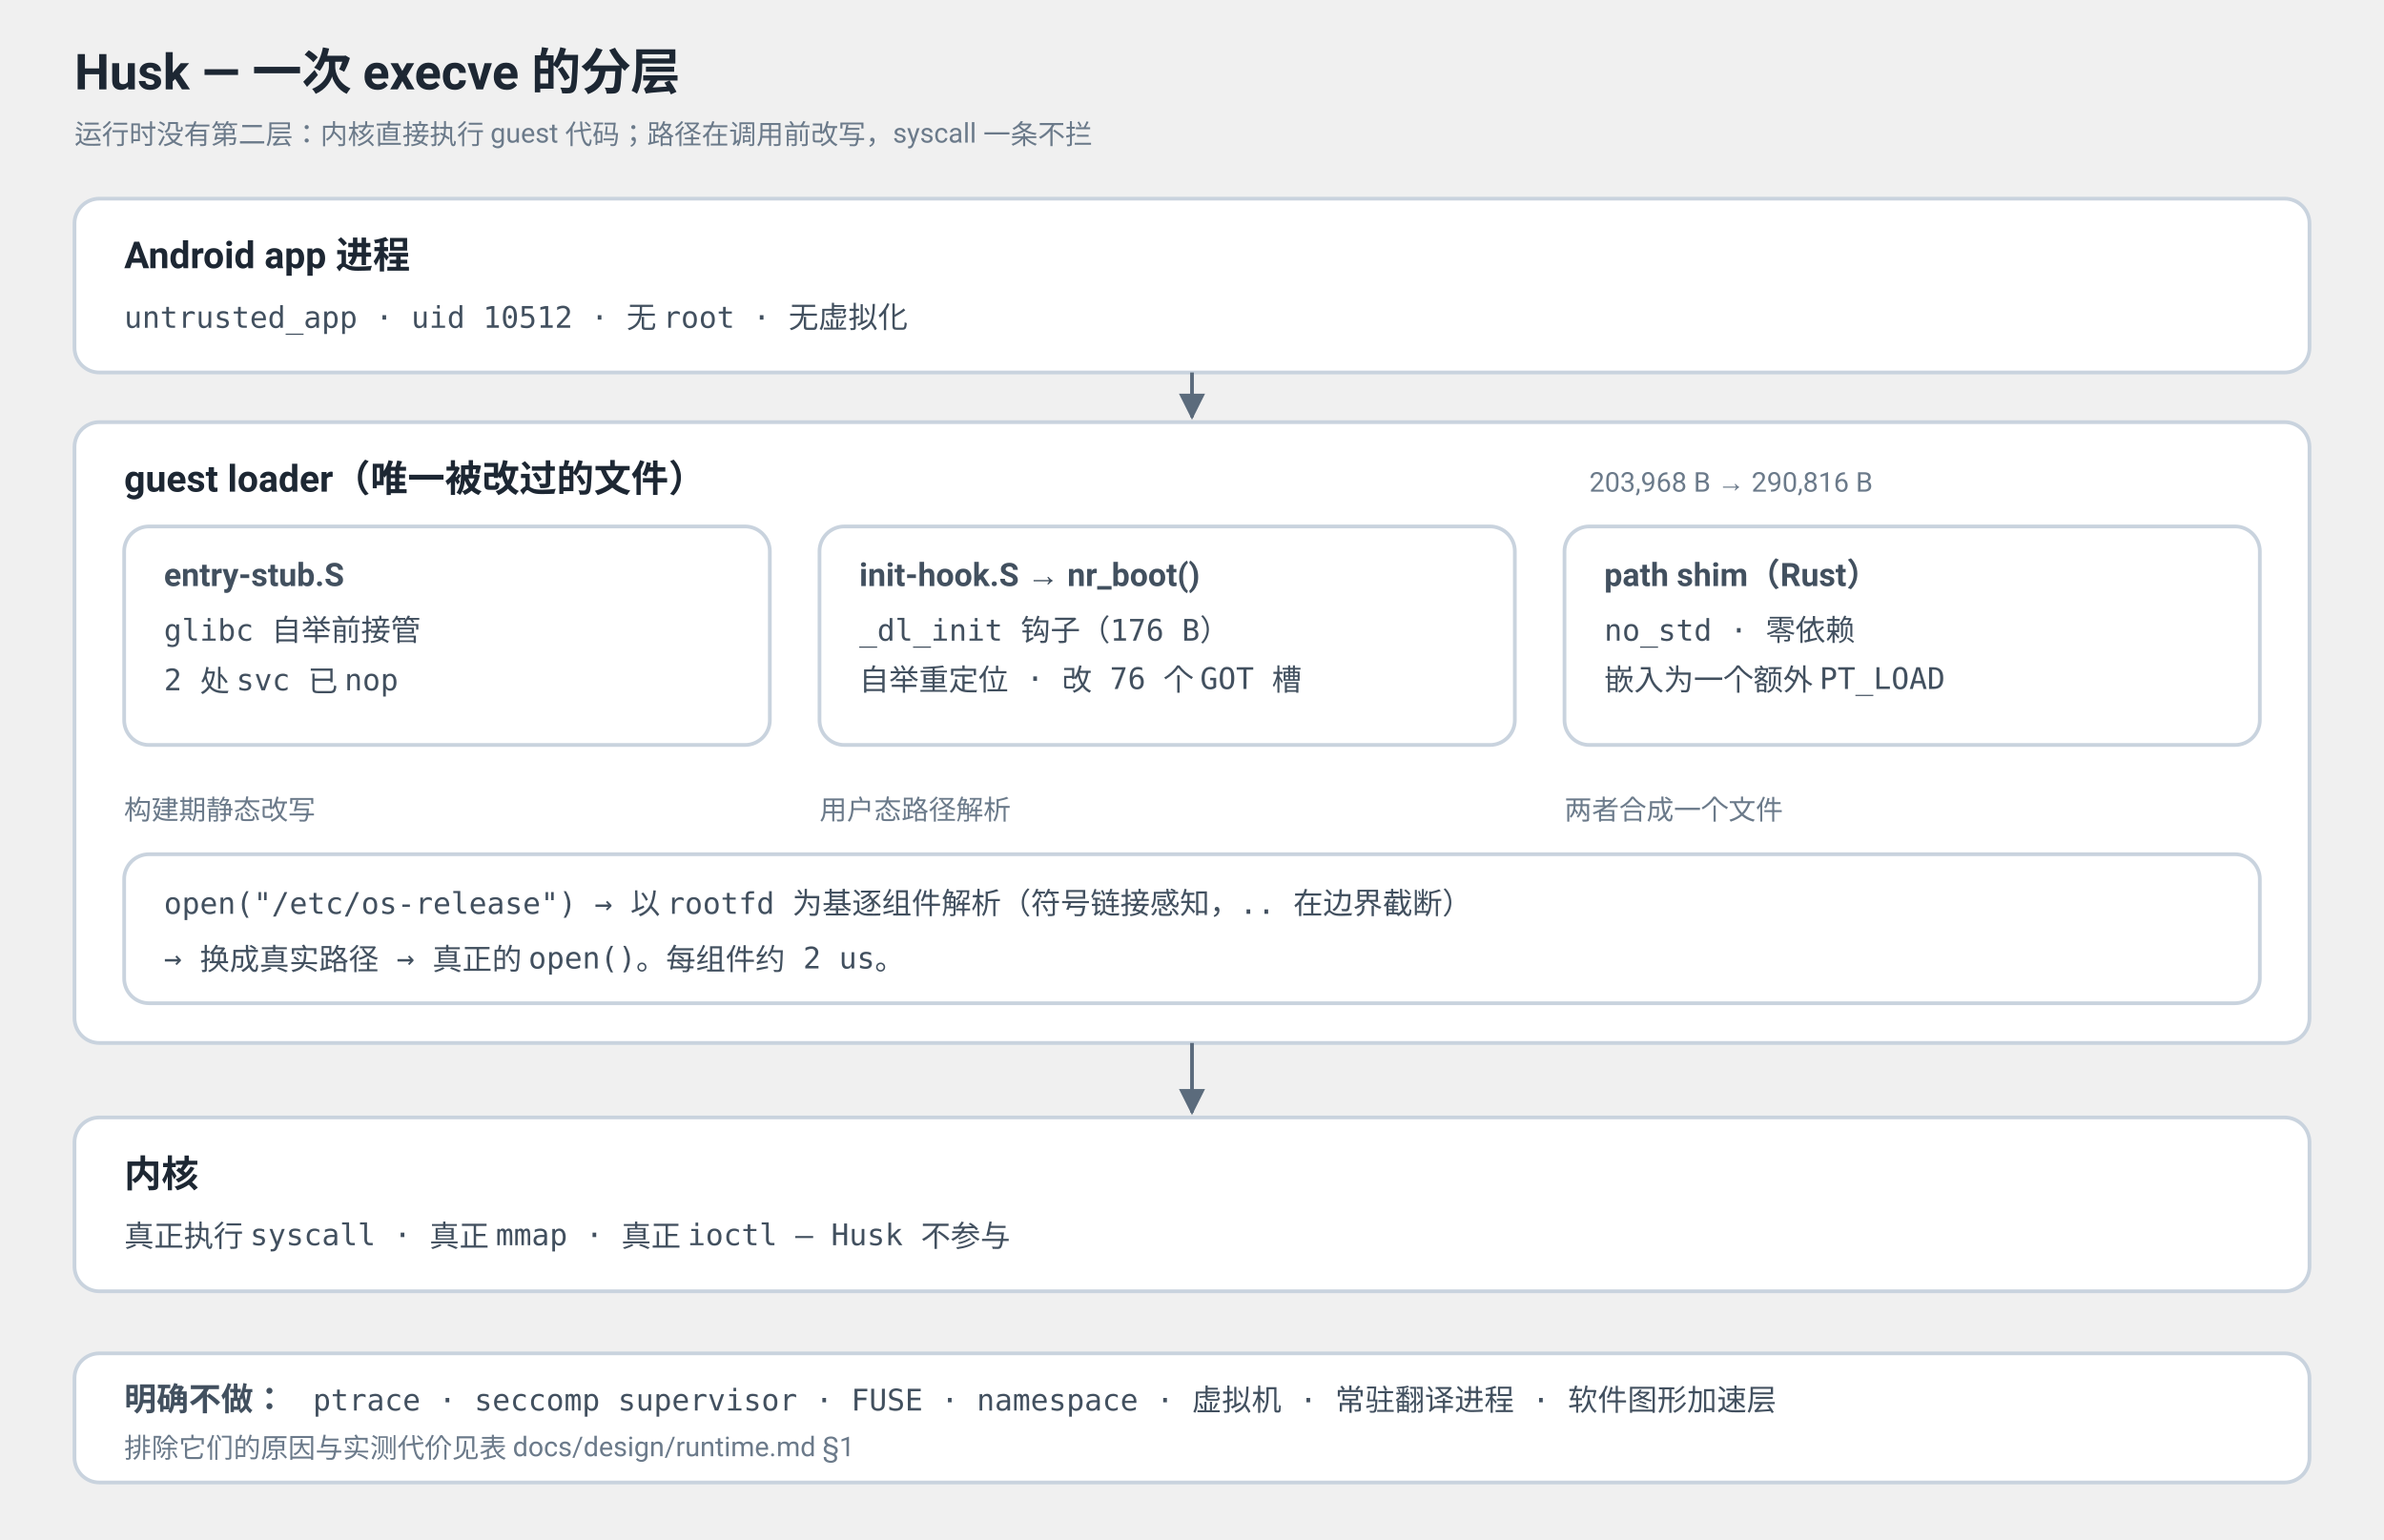
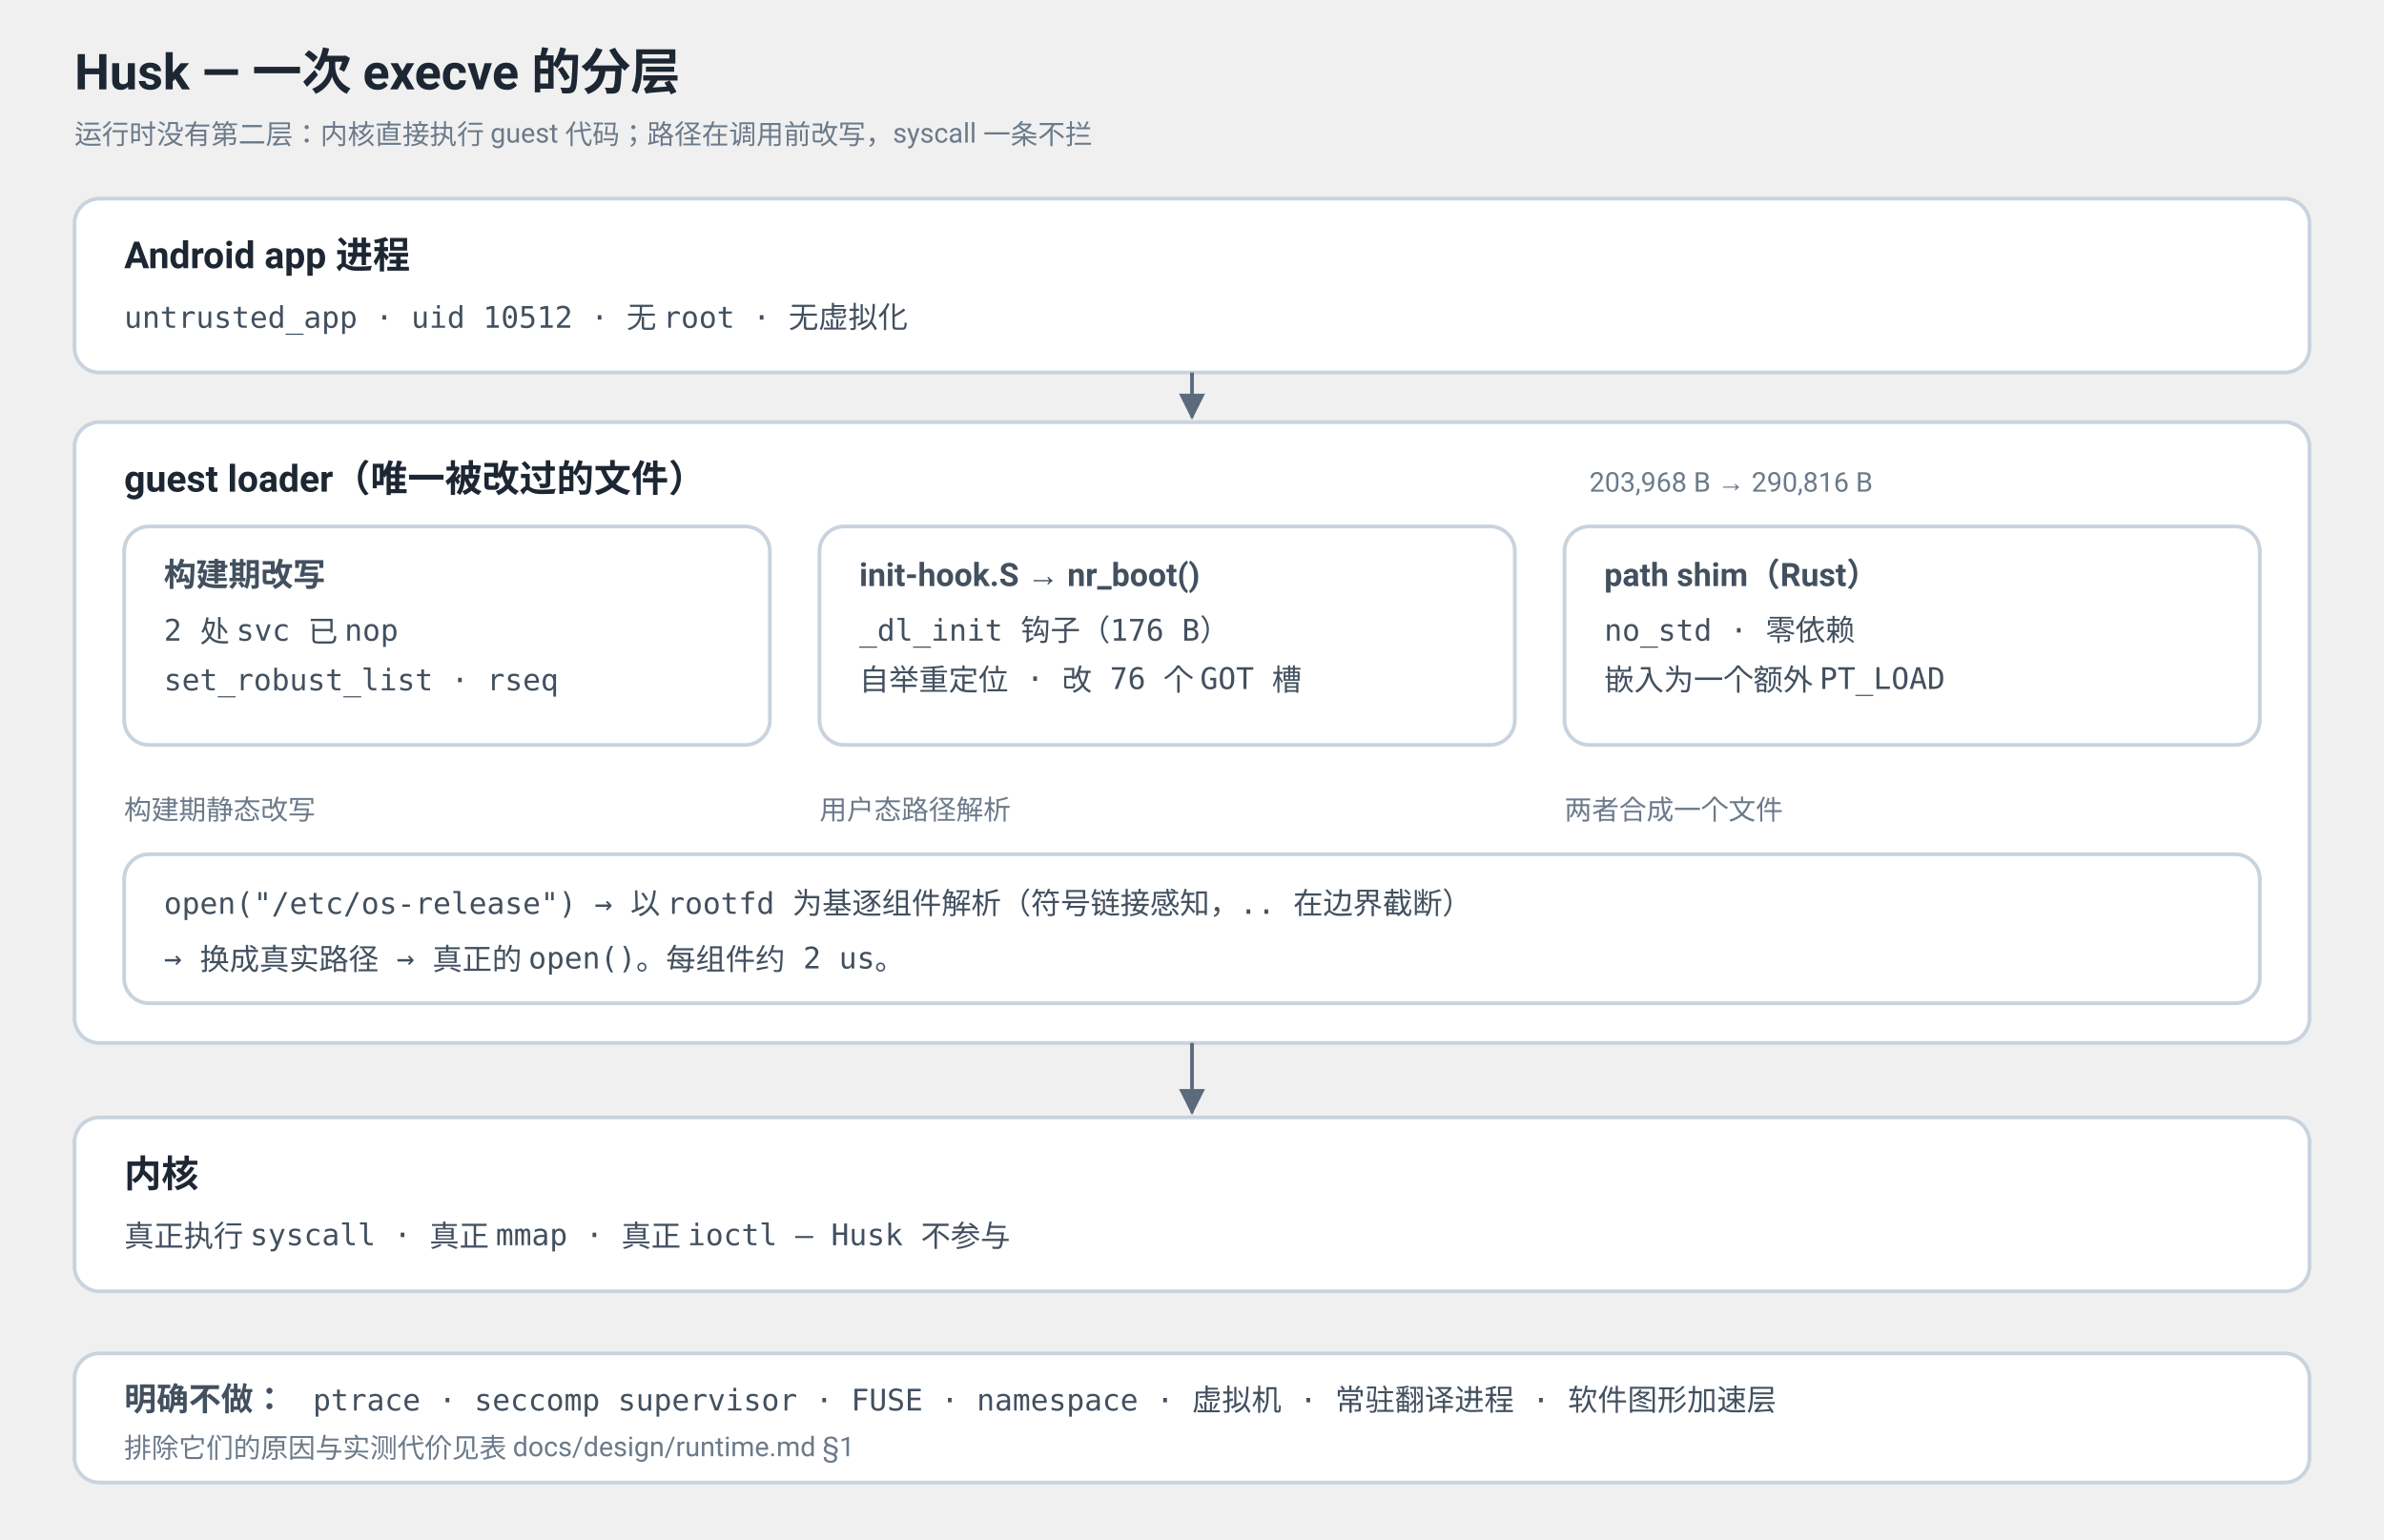
<svg xmlns="http://www.w3.org/2000/svg" viewBox="0 0 960 620" width="960" height="620" font-family="-apple-system,BlinkMacSystemFont,'Segoe UI',Roboto,'Helvetica Neue',Arial,'PingFang SC','Hiragino Sans GB','Microsoft YaHei',sans-serif">
  <defs>
    <marker id="a" viewBox="0 0 10 10" refX="9" refY="5" markerWidth="7" markerHeight="7" orient="auto-start-reverse">
      <path d="M0 0 L10 5 L0 10 z" fill="#5b6b7c" />
    </marker>
    <style>
      .box{fill:#fff;stroke:#c9d3de;stroke-width:1.5;rx:10}
      .lbl{font-size:13px;fill:#42505f}
      .hd{font-size:15px;font-weight:600;fill:#1d2733}
      .mono{font-family:ui-monospace,SFMono-Regular,Menlo,monospace;font-size:12px;fill:#42505f}
      .tag{font-size:11px;fill:#6b7a8a}
    </style>
  </defs>
  <text x="30" y="36" font-size="20" font-weight="700" fill="#1d2733">Husk — 一次 execve 的分层</text>
  <text x="30" y="58" class="tag">运行时没有第二层：内核直接执行 guest 代码；路径在调用前改写，syscall 一条不拦</text>
  <rect class="box" x="30" y="80" width="900" height="70" rx="10" fill="#f6f9fc" />
  <text x="50" y="108" class="hd">Android app 进程</text>
  <text x="50" y="132" class="mono">untrusted_app · uid 10512 · 无 root · 无虚拟化</text>
  <rect class="box" x="30" y="170" width="900" height="250" rx="10" />
  <text x="50" y="198" class="hd">guest loader（唯一被改过的文件）</text>
  <text x="640" y="198" class="tag">203,968 B → 290,816 B</text>
  <rect class="box" x="50" y="212" width="260" height="88" fill="#fffdf5" stroke="#e8d9a8" />
-   <text x="66" y="236" class="lbl" font-weight="600">entry-stub.S</text>
-   <text x="66" y="258" class="mono">glibc 自举前接管</text>
-   <text x="66" y="278" class="mono">2 处 svc 已 nop</text>
+   <text x="66" y="236" class="lbl" font-weight="600">构建期改写</text>
+   <text x="66" y="258" class="mono">2 处 svc 已 nop</text>
+   <text x="66" y="278" class="mono">set_robust_list · rseq</text>
  <rect class="box" x="330" y="212" width="280" height="88" fill="#fffdf5" stroke="#e8d9a8" />
  <text x="346" y="236" class="lbl" font-weight="600">init-hook.S → nr_boot()</text>
  <text x="346" y="258" class="mono">_dl_init 钩子（176 B）</text>
  <text x="346" y="278" class="mono">自举重定位 · 改 76 个 GOT 槽</text>
  <rect class="box" x="630" y="212" width="280" height="88" fill="#f3fbf6" stroke="#bfe3cd" />
  <text x="646" y="236" class="lbl" font-weight="600">path shim（Rust）</text>
  <text x="646" y="258" class="mono">no_std · 零依赖</text>
  <text x="646" y="278" class="mono">嵌入为一个额外 PT_LOAD</text>
  <text x="50" y="330" class="tag">构建期静态改写</text>
  <text x="330" y="330" class="tag">用户态路径解析</text>
  <text x="630" y="330" class="tag">两者合成一个文件</text>
  <rect class="box" x="50" y="344" width="860" height="60" fill="#f6f9fc" />
  <text x="66" y="368" class="mono">open("/etc/os-release") → 以 rootfd 为基逐组件解析（符号链接感知，.. 在边界截断）</text>
  <text x="66" y="390" class="mono">→ 换成真实路径 → 真正的 open()。每组件约 2 us。</text>
  <rect class="box" x="30" y="450" width="900" height="70" rx="10" fill="#eef3f8" />
  <text x="50" y="478" class="hd">内核</text>
  <text x="50" y="502" class="mono">真正执行 syscall · 真正 mmap · 真正 ioctl — Husk 不参与</text>
  <line x1="480" y1="150" x2="480" y2="168" stroke="#5b6b7c" stroke-width="1.5" marker-end="url(#a)" />
  <line x1="480" y1="420" x2="480" y2="448" stroke="#5b6b7c" stroke-width="1.5" marker-end="url(#a)" />
  <rect class="box" x="30" y="545" width="900" height="52" rx="10" fill="#fdf3f3" stroke="#eccfcf" />
  <text x="50" y="568" class="lbl" font-weight="600">明确不做：</text>
  <text x="126" y="568" class="mono">ptrace · seccomp supervisor · FUSE · namespace · 虚拟机 · 常驻翻译进程 · 软件图形加速层</text>
  <text x="50" y="587" class="tag">排除它们的原因与实测代价见表 docs/design/runtime.md §1</text>
</svg>
